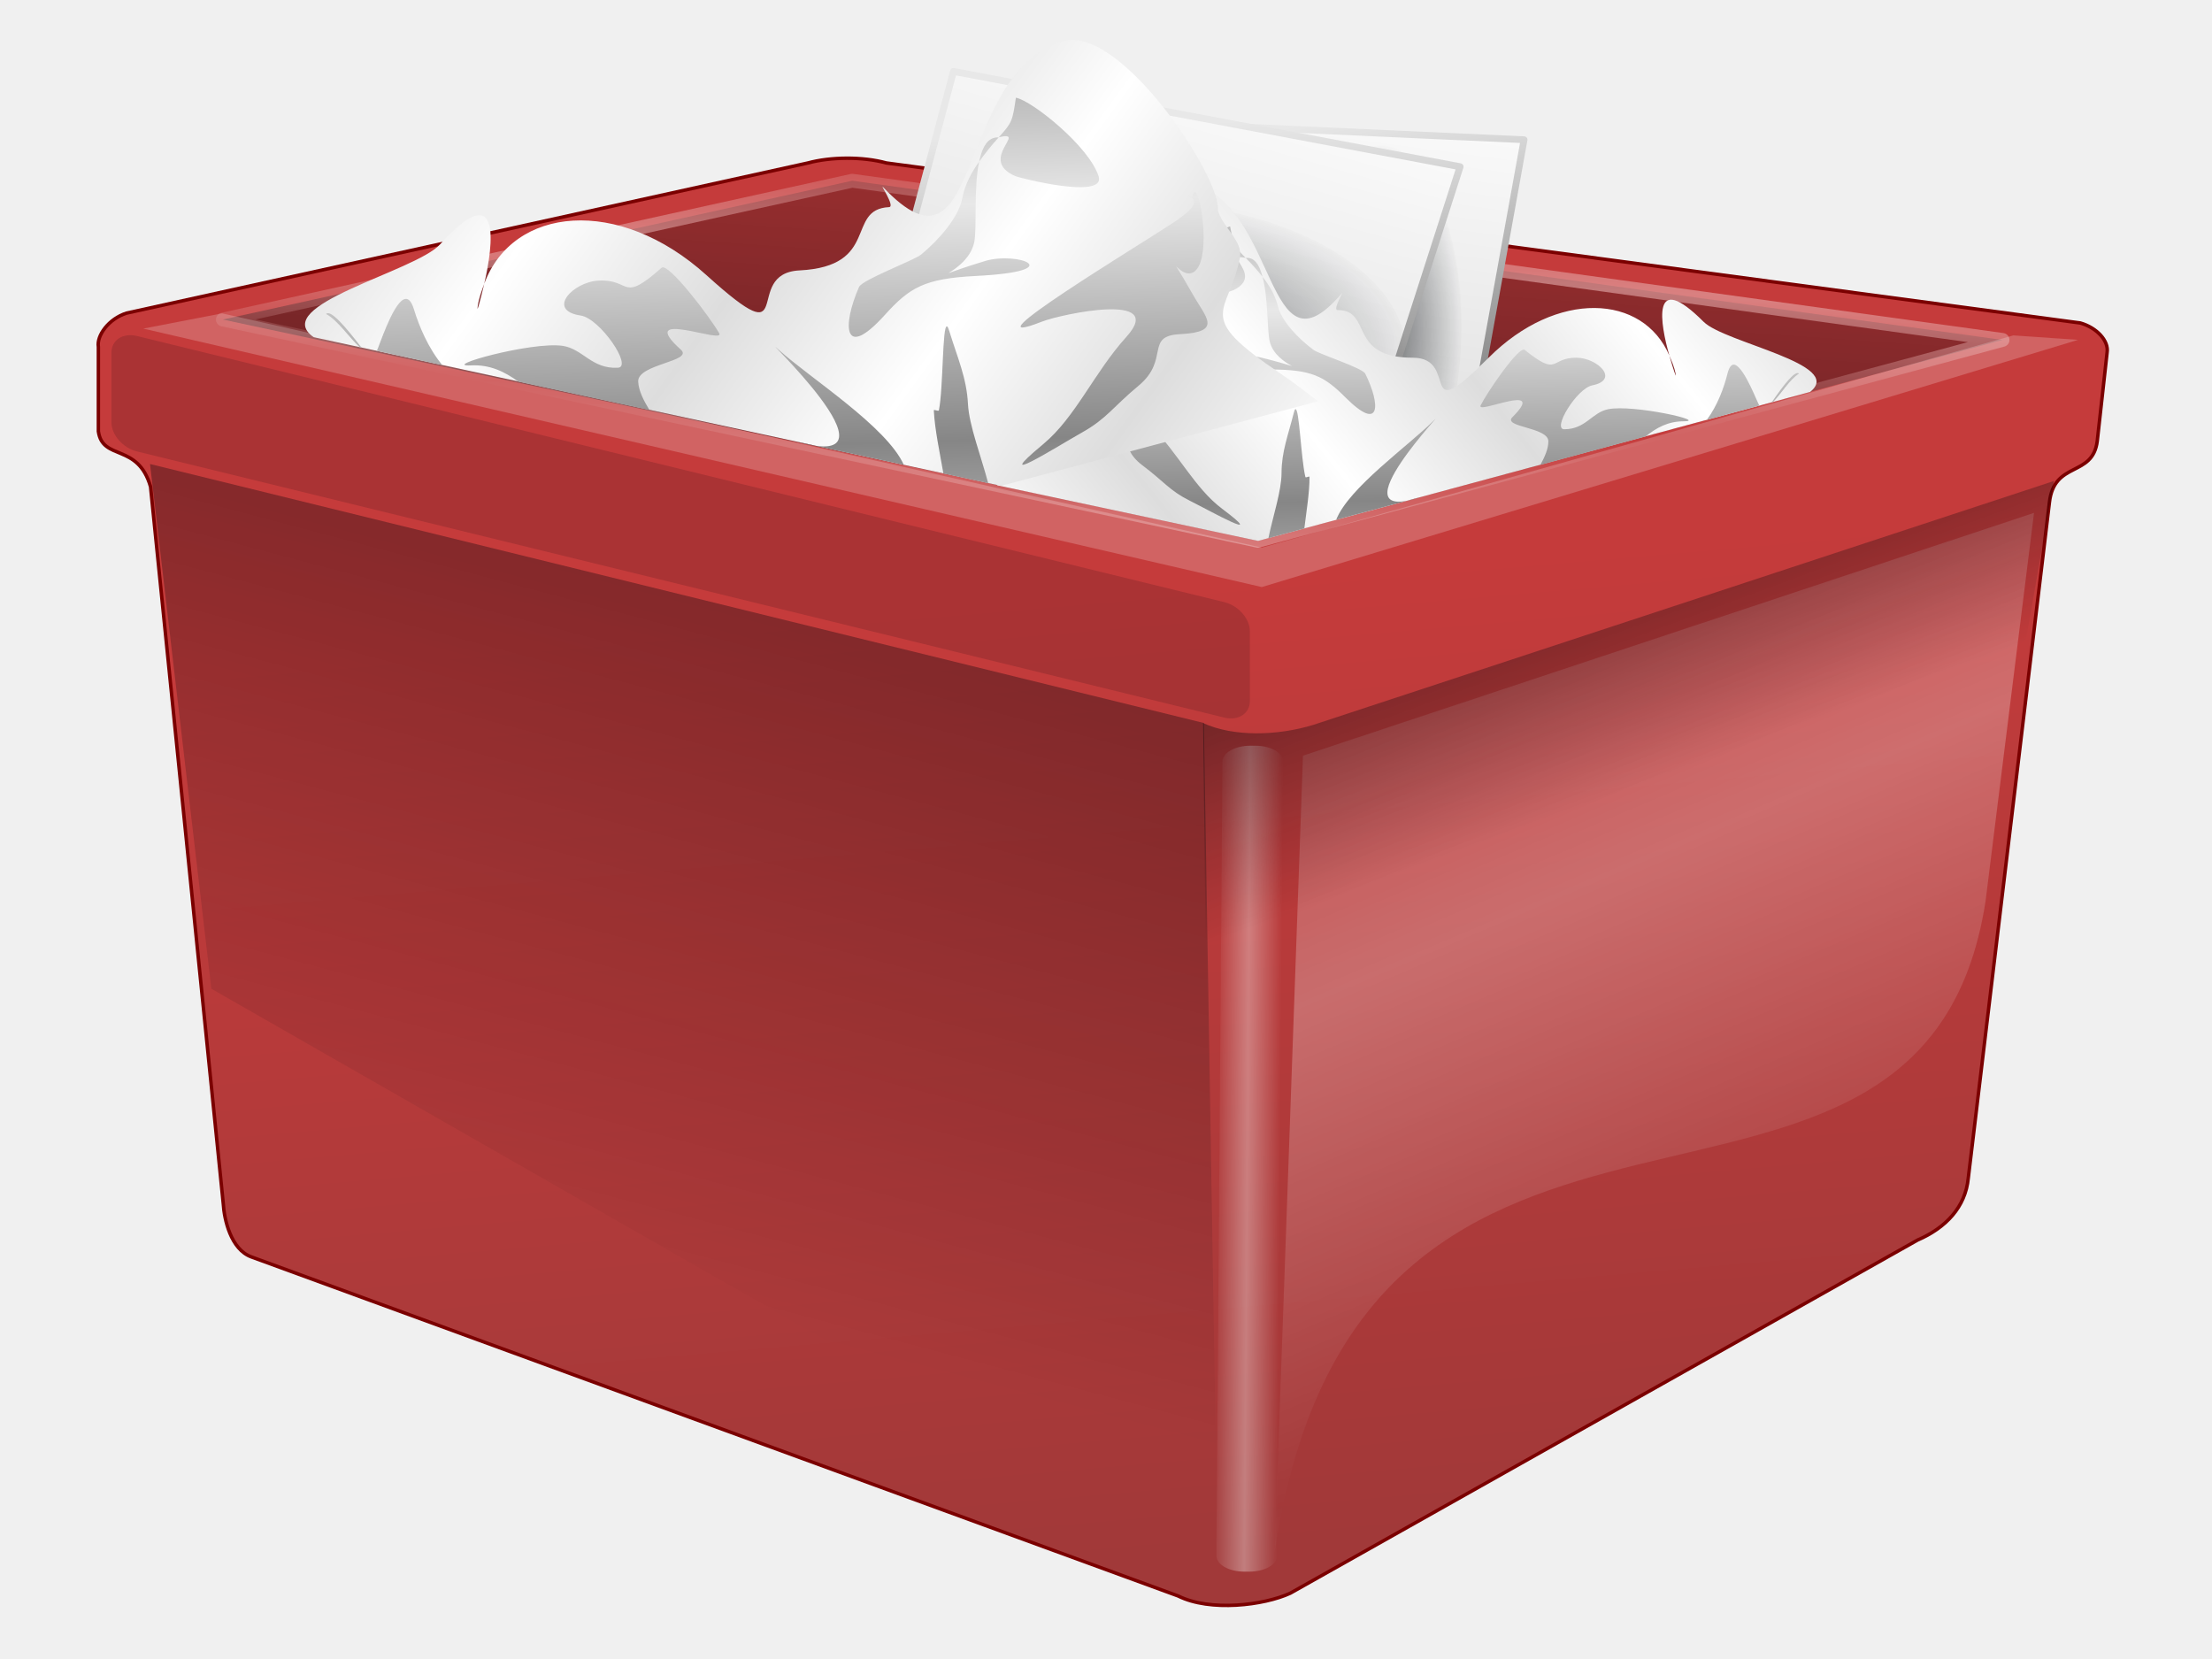
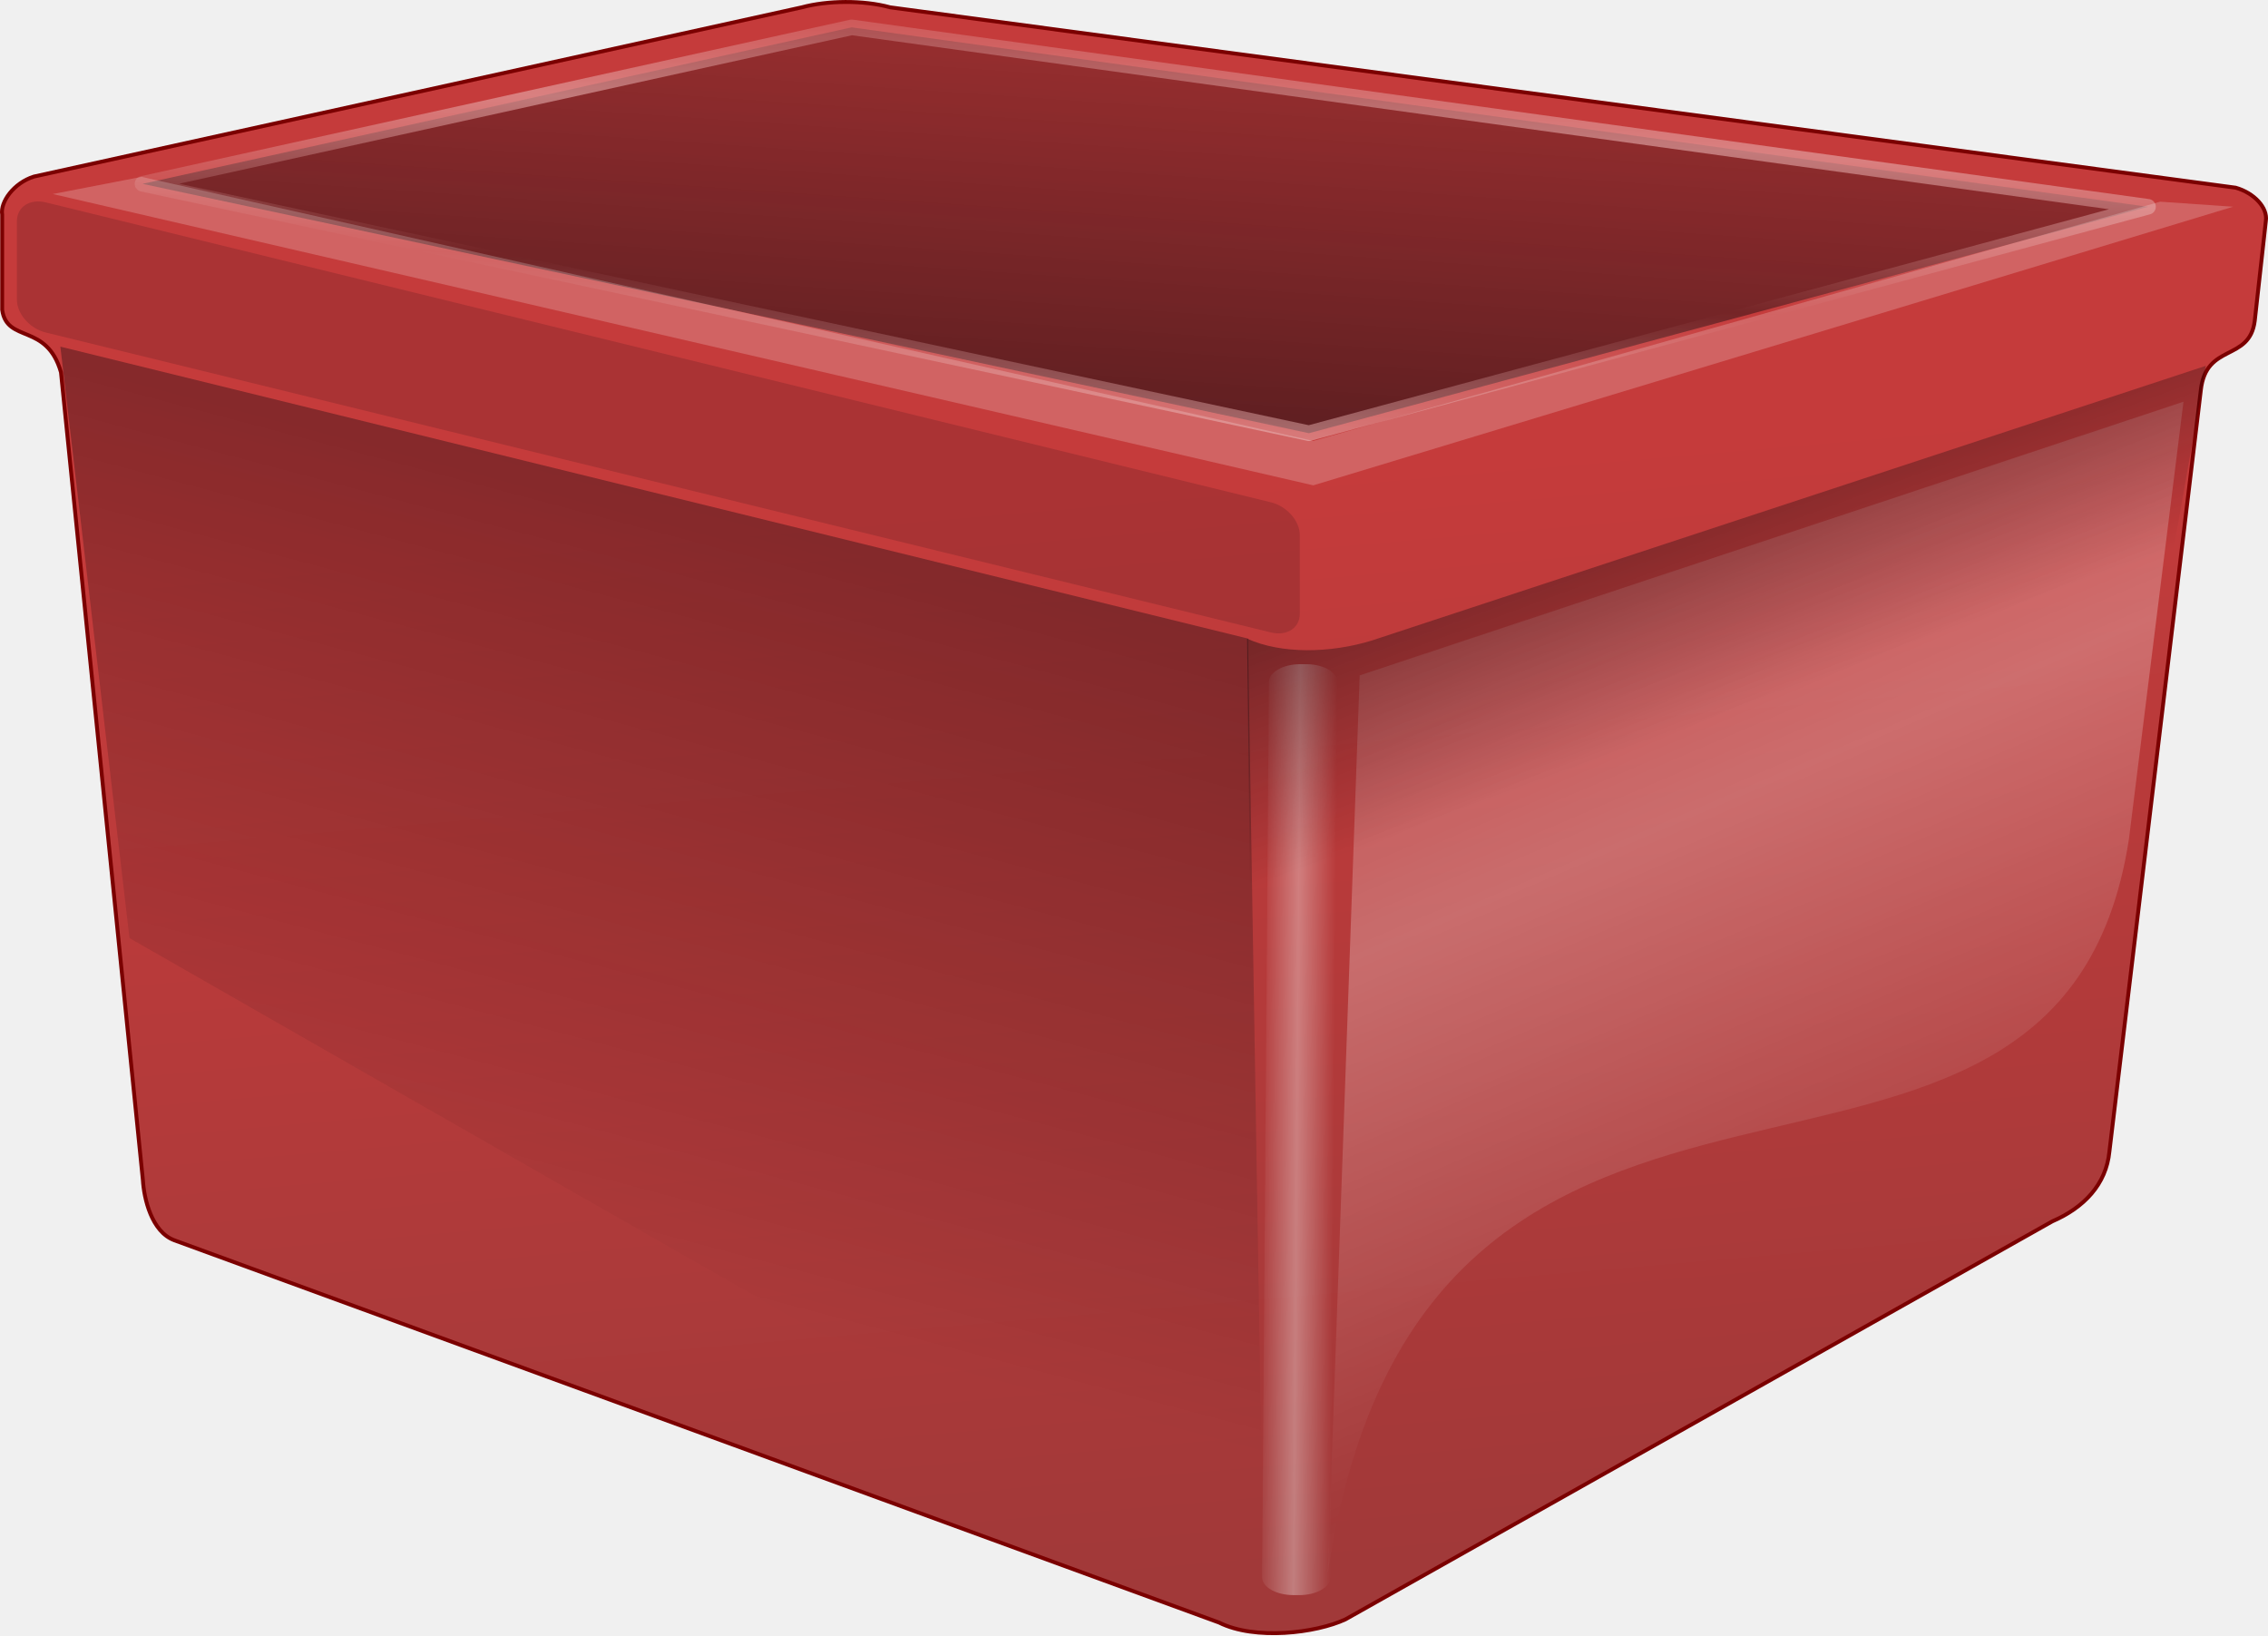
- <svg xmlns="http://www.w3.org/2000/svg" xmlns:xlink="http://www.w3.org/1999/xlink" id="svg1" viewBox="0 0 200 150" version="1.0" y="0" x="0">
+ <svg xmlns="http://www.w3.org/2000/svg" xmlns:xlink="http://www.w3.org/1999/xlink" id="svg1" viewBox="0 0 256 184.531" version="1.0" y="0" x="0" width="256" height="184.531">
  <defs id="defs3">
    <linearGradient id="linearGradient3864">
      <stop id="stop3865" style="stop-color:#868686" offset="0" />
      <stop id="stop3866" style="stop-color:#e8e8e8" offset="1" />
    </linearGradient>
    <linearGradient id="linearGradient3793">
      <stop id="stop3794" style="stop-color:#000409" offset="0" />
      <stop id="stop3795" style="stop-color:#000409;stop-opacity:0" offset="1" />
    </linearGradient>
    <linearGradient id="linearGradient3768">
      <stop id="stop3769" style="stop-color:#dddddd" offset="0" />
      <stop id="stop3770" style="stop-color:#ffffff" offset="1" />
    </linearGradient>
    <linearGradient id="linearGradient3764">
      <stop id="stop3765" style="stop-color:#ffffff" offset="0" />
      <stop id="stop3766" style="stop-color:#ffffff;stop-opacity:0" offset="1" />
    </linearGradient>
-     <linearGradient id="linearGradient3756" y2="103.56" xlink:href="#linearGradient3793" gradientUnits="userSpaceOnUse" y1="39.395" gradientTransform="matrix(1.0019 0 0 .99814 -.68361 7.4173)" x2="34.798" x1="51.894" />
-     <linearGradient id="linearGradient3763" y2="156.74" gradientUnits="userSpaceOnUse" y1="54.738" gradientTransform="matrix(1.1767 0 0 .84983 -.68361 7.4173)" x2="91.427" x1="79.201">
+     <linearGradient id="linearGradient3756" y2="103.56" xlink:href="#linearGradient3793" gradientUnits="userSpaceOnUse" y1="39.395" gradientTransform="matrix(1.0019,0,0,0.99814,-0.68361,7.4173)" x2="34.798" x1="51.894" />
+     <linearGradient id="linearGradient3763" y2="156.74" gradientUnits="userSpaceOnUse" y1="54.738" gradientTransform="matrix(1.1767,0,0,0.84983,-0.68361,7.4173)" x2="91.427" x1="79.201">
      <stop id="stop3759" style="stop-color:#c53b3b" offset="0" />
      <stop id="stop3760" style="stop-color:#a13939" offset="1" />
    </linearGradient>
-     <linearGradient id="linearGradient3767" y2="74.253" xlink:href="#linearGradient3764" spreadMethod="reflect" gradientUnits="userSpaceOnUse" y1="47.679" gradientTransform="matrix(2.1562 0 0 .46378 2.8791 1.8187)" x2="37.945" x1="43.776" />
-     <linearGradient id="linearGradient3784" y2="101.41" xlink:href="#linearGradient3764" spreadMethod="reflect" gradientUnits="userSpaceOnUse" y1="66.834" gradientTransform="matrix(.8528 0 0 1.1726 2.8791 1.8187)" x2="174.68" x1="163.94" />
-     <linearGradient id="linearGradient3790" y2="79.868" xlink:href="#linearGradient3793" gradientUnits="userSpaceOnUse" y1="60.11" gradientTransform="matrix(1.3024 0 0 .76783 2.8791 1.8187)" x2="127.99" x1="115.6" />
-     <linearGradient id="linearGradient3796" y2="-14.248" xlink:href="#linearGradient3793" gradientUnits="userSpaceOnUse" y1="110.86" gradientTransform="matrix(2.1901 0 0 .45661 2.8791 1.8187)" x2="60.604" x1="19.055" />
-     <linearGradient id="linearGradient3801" y2="21.063" xlink:href="#linearGradient3764" spreadMethod="reflect" gradientUnits="userSpaceOnUse" y1="21.063" gradientTransform="matrix(.38725 0 0 5.2537 -96.405 -3.3896)" x2="549.93" x1="542.23" />
-     <linearGradient id="linearGradient3886" y2="56.07" xlink:href="#linearGradient3768" spreadMethod="reflect" gradientUnits="userSpaceOnUse" y1="51.009" gradientTransform="matrix(1.3579 0 0 .73641 0 -2.5)" x2="86.999" x1="98.578" />
-     <linearGradient id="linearGradient2402" y2="3.63" xlink:href="#linearGradient3768" gradientUnits="userSpaceOnUse" y1="48.82" gradientTransform="matrix(1.0892 .22575 -.10413 .89296 -2.2903 -25.211)" x2="99.515" x1="95.439" />
-     <radialGradient id="radialGradient3029" xlink:href="#linearGradient3793" gradientUnits="userSpaceOnUse" cy="58.526" cx="106.92" gradientTransform="matrix(2.08 0 0 1.1504 -120.25 -35.285)" r="12.337" />
-     <linearGradient id="linearGradient3033" y2="42.978" xlink:href="#linearGradient3864" gradientUnits="userSpaceOnUse" y1="75.273" gradientTransform="matrix(1.1802 0 0 .84735 0 -25)" x2="87.464" x1="90.016" />
-     <linearGradient id="linearGradient3035" y2="3.63" xlink:href="#linearGradient3768" gradientUnits="userSpaceOnUse" y1="48.82" gradientTransform="matrix(1.1099 .070135 .020428 .86502 -.78689 -7.879)" x2="99.515" x1="95.439" />
-     <linearGradient id="linearGradient3036" y2="42.978" xlink:href="#linearGradient3864" gradientUnits="userSpaceOnUse" y1="75.273" gradientTransform="matrix(1.1688 -.15716 .11724 .80767 1.5106 -7.9831)" x2="87.464" x1="90.016" />
-     <radialGradient id="radialGradient3038" xlink:href="#linearGradient3793" gradientUnits="userSpaceOnUse" cy="58.526" cx="106.92" gradientTransform="matrix(.60567 0 0 1.3524 60.112 -49.537)" r="12.337" />
-     <linearGradient id="linearGradient3067" y2="56.07" xlink:href="#linearGradient3768" spreadMethod="reflect" gradientUnits="userSpaceOnUse" x2="86.999" gradientTransform="matrix(-1.6684 .084517 .045834 .90478 227.07 -26.311)" y1="51.009" x1="98.578" />
-     <linearGradient id="linearGradient3069" y2="80.095" xlink:href="#linearGradient3864" spreadMethod="reflect" gradientUnits="userSpaceOnUse" x2="83.232" gradientTransform="matrix(-1.8616 .094304 .041078 .81089 225.67 -53.955)" y1="106.35" x1="84.461" />
-     <linearGradient id="linearGradient3075" y2="80.095" xlink:href="#linearGradient3864" spreadMethod="reflect" gradientUnits="userSpaceOnUse" x2="83.232" gradientTransform="matrix(1.5152 0 0 .65999 0 -25)" y1="106.35" x1="84.461" />
+     <linearGradient id="linearGradient3767" y2="74.253" xlink:href="#linearGradient3764" spreadMethod="reflect" gradientUnits="userSpaceOnUse" y1="47.679" gradientTransform="matrix(2.1562,0,0,0.46378,2.8791,1.8187)" x2="37.945" x1="43.776" />
+     <linearGradient id="linearGradient3784" y2="101.41" xlink:href="#linearGradient3764" spreadMethod="reflect" gradientUnits="userSpaceOnUse" y1="66.834" gradientTransform="matrix(0.8528,0,0,1.1726,2.8791,1.8187)" x2="174.68" x1="163.94" />
+     <linearGradient id="linearGradient3790" y2="79.868" xlink:href="#linearGradient3793" gradientUnits="userSpaceOnUse" y1="60.11" gradientTransform="matrix(1.3024,0,0,0.76783,2.8791,1.8187)" x2="127.99" x1="115.6" />
+     <linearGradient id="linearGradient3796" y2="-14.248" xlink:href="#linearGradient3793" gradientUnits="userSpaceOnUse" y1="110.86" gradientTransform="matrix(2.1901,0,0,0.45661,2.8791,1.8187)" x2="60.604" x1="19.055" />
+     <linearGradient id="linearGradient3801" y2="21.063" xlink:href="#linearGradient3764" spreadMethod="reflect" gradientUnits="userSpaceOnUse" y1="21.063" gradientTransform="matrix(0.38725,0,0,5.2537,-96.405,-3.3896)" x2="549.93" x1="542.23" />
+     <linearGradient id="linearGradient3886" y2="56.07" xlink:href="#linearGradient3768" spreadMethod="reflect" gradientUnits="userSpaceOnUse" y1="51.009" gradientTransform="matrix(1.3579,0,0,0.73641,0,-2.5)" x2="86.999" x1="98.578" />
+     <linearGradient id="linearGradient2402" y2="3.63" xlink:href="#linearGradient3768" gradientUnits="userSpaceOnUse" y1="48.82" gradientTransform="matrix(1.0892,0.22575,-0.10413,0.89296,-2.2903,-25.211)" x2="99.515" x1="95.439" />
+     <radialGradient id="radialGradient3029" xlink:href="#linearGradient3793" gradientUnits="userSpaceOnUse" cy="58.526" cx="106.92" gradientTransform="matrix(2.08,0,0,1.1504,-120.25,-35.285)" r="12.337" />
+     <linearGradient id="linearGradient3033" y2="42.978" xlink:href="#linearGradient3864" gradientUnits="userSpaceOnUse" y1="75.273" gradientTransform="matrix(1.1802,0,0,0.84735,0,-25)" x2="87.464" x1="90.016" />
+     <linearGradient id="linearGradient3035" y2="3.63" xlink:href="#linearGradient3768" gradientUnits="userSpaceOnUse" y1="48.82" gradientTransform="matrix(1.1099,0.070135,0.020428,0.86502,-0.78689,-7.879)" x2="99.515" x1="95.439" />
+     <linearGradient id="linearGradient3036" y2="42.978" xlink:href="#linearGradient3864" gradientUnits="userSpaceOnUse" y1="75.273" gradientTransform="matrix(1.1688,-0.15716,0.11724,0.80767,1.5106,-7.9831)" x2="87.464" x1="90.016" />
+     <radialGradient id="radialGradient3038" xlink:href="#linearGradient3793" gradientUnits="userSpaceOnUse" cy="58.526" cx="106.92" gradientTransform="matrix(0.60567,0,0,1.3524,60.112,-49.537)" r="12.337" />
+     <linearGradient id="linearGradient3067" y2="56.07" xlink:href="#linearGradient3768" spreadMethod="reflect" gradientUnits="userSpaceOnUse" x2="86.999" gradientTransform="matrix(-1.6684,0.084517,0.045834,0.90478,227.07,-26.311)" y1="51.009" x1="98.578" />
+     <linearGradient id="linearGradient3069" y2="80.095" xlink:href="#linearGradient3864" spreadMethod="reflect" gradientUnits="userSpaceOnUse" x2="83.232" gradientTransform="matrix(-1.8616,0.094304,0.041078,0.81089,225.67,-53.955)" y1="106.35" x1="84.461" />
+     <linearGradient id="linearGradient3075" y2="80.095" xlink:href="#linearGradient3864" spreadMethod="reflect" gradientUnits="userSpaceOnUse" x2="83.232" gradientTransform="matrix(1.5152,0,0,0.65999,0,-25)" y1="106.35" x1="84.461" />
  </defs>
-   <path id="path3748" style="fill-rule:evenodd;stroke:#7b0000;stroke-width:.312;fill:url(#linearGradient3763)" d="m13.612 44.008 6.572 64.803c0.085 1.442 0.679 4.157 2.545 4.835l83.8 30.658c2.884 1.442 7.759 0.848 10.134-0.254l56.719-31.93c2.545-1.103 4.326-2.969 4.581-5.599l7.335-61.076c0.424-3.802 3.902-2.26 4.326-5.554l0.891-8.016c0.17-1.06-0.933-2.248-2.418-2.672l-107.96-14.469c-2.163-0.594-5.045-0.551-7.081-0l-61.617 13.577c-1.612 0.509-2.715 2.036-2.545 3.054l2e-7 7.635c0.384 2.7 3.568 1.028 4.715 5z" />
-   <path id="path3750" style="opacity:.597;stroke-linejoin:round;stroke-opacity:.594;fill-rule:evenodd;stroke:url(#linearGradient3767);stroke-width:1.25;fill:url(#linearGradient3796)" d="m20.153 28.893 93.587 20.005 67.32-18.163-104.01-14.395-56.897 12.553z" />
-   <path id="path3752" style="opacity:.351;fill-rule:evenodd;fill:url(#linearGradient3756)" d="m13.563 41.954 95.287 23.418 1.25 76.088-90.99-52.062-5.547-47.444z" />
-   <path id="path3780" style="opacity:.261;fill-rule:evenodd;fill:url(#linearGradient3784)" d="m117.81 68.324 66.097-21.953-4.38 35.105c-5.733 37.183-56.51 6.673-64.279 58.87l2.563-72.022z" />
-   <rect id="rect3797" style="opacity:.346;fill:url(#linearGradient3801)" rx="2.519" ry="1.439" transform="matrix(1 .0020882 -.007633 .99997 0 0)" width="5.505" y="67.189" x="111.05" height="74.679" />
-   <path id="path3034" style="stroke-linejoin:round;stroke:url(#linearGradient3036);stroke-linecap:round;stroke-width:.613;fill:url(#linearGradient3035)" d="m91.241 10.522 46.559 2.112-5.35 29.554-44.863-2.834 3.654-28.832z" />
-   <path id="path3786" style="opacity:.408;fill-rule:evenodd;fill:url(#linearGradient3790)" d="m185.7 43.491-66.918 22.037c-3.308 1.018-7.249 1.101-10.001-0.149l0.259 22.328c1.654-0.254 3.621-0.084 6.5-0.803 2.879-0.72 66.58-23.033 66.58-23.033l3.58-20.379z" />
-   <path id="path3037" style="opacity:.559;fill:url(#radialGradient3038)" d="m132.15 29.615a7.282 16.264 0 0 1 -14.563 0 7.282 16.264 0 1 1 14.563 0z" />
-   <path id="rect1777" style="stroke-linejoin:round;stroke:url(#linearGradient3033);stroke-linecap:round;stroke-width:0.625;fill:url(#linearGradient2402)" d="m86.207 6.458 45.807 8.616-9.546 29.672-44.025-9.125 7.765-29.163z" />
-   <path id="path3791" style="opacity:.204;fill-rule:evenodd;fill:#ffffff" d="m12.953 29.711 7.125-1.378 94.009 21.184 67.947-19.192 5.853 0.404-73.8 22.351-101.13-23.369z" />
-   <rect id="rect3809" style="opacity:.3;fill-opacity:.467;fill:#000409" rx="2.387" ry="2.071" transform="matrix(.97133 .23774 0 1 0 0)" width="105.97" y="27.349" x="10.374" height="10.437" />
-   <path id="path2404" style="opacity:.559;fill:url(#radialGradient3029)" d="m127.15 32.044a25.006 13.834 0 0 1 -50.013 0 25.006 13.834 0 1 1 50.013 0z" />
-   <path id="path3813" style="fill-rule:evenodd;fill:url(#linearGradient3886)" d="m107.59 16.5c-4.313-1.078-11.169 10.644-10.781 12.969-0.253 1.267-1.751 2.34-1.438 3.594 1.044 4.175 3.684 3.963-2.531 8.625-1.129 0.847-1.812 1.475-2.688 2.188l23.596 5.03 49.91-13.468c3.211-2.515-7.717-4.436-9.625-6.344-4.792-4.792-3.921 0.179-3.094 3.062 0.219 0.514 0.442 1.022 0.562 1.625 0.114 0.571-0.201-0.365-0.562-1.625-2.381-5.588-10.193-5.963-16.344 0.188-6.576 6.576-2.522 0-6.844 0-5.961 0-3.601-4.312-6.812-4.312-0.495 0 0.666-1.844 0.344-1.469-6.925 8.079-5.606-8.042-13.688-10.062z" />
-   <path id="path3818" style="fill-rule:evenodd;fill:url(#linearGradient3075)" d="m111.22 20.469c-1.206 0.302-5.231 3.894-5.781 6.094-0.432 1.728 5.77-0.166 6.125-0.344 2.717-1.358-1.172-3.326 1.062-2.906-1.042-1.044-1.064-1.131-1.406-2.844zm1.406 2.844c0.015 0.015 0.016 0.016 0.031 0.031 0.512 0.512 1.023 1.08 1.5 1.688-0.229-0.852-0.553-1.537-1.156-1.688-0.253-0.063-0.203 0.001-0.375-0.031zm1.531 1.719c0.51 1.9 0.395 4.828 0.656 5.875 0.587 2.35 4.567 2.759-0.719 1.438-2.398-0.6-6.256 1.062 0.719 1.062 3.797-0 4.908 0.596 6.844 2.531 3.23 3.23 3.16 0.602 1.781-2.156-0.265-0.529-4.137-1.743-4.688-2.156-1.365-1.024-2.867-2.563-3.219-3.969-0.264-1.056-0.786-1.875-1.375-2.625zm-15.722 3.03c-0.435-0.028-0.926 4.605 0.188 5.719 1.124 1.124 2.43-2.392 0.344 1.781-0.887 1.774-2.08 2.875 1.094 2.875 2.598 0 0.817 1.823 3.219 3.625 2.026 1.52 2.441 2.283 4.312 3.219 1.924 0.962 7.148 3.9 2.906 0.719-2.483-1.863-3.992-5.055-6.5-7.562-3.184-3.184 4.705-1.911 6.125-1.438 6.27 2.09-7.774-5.44-10.062-6.812-1.967-1.18-1.709-1.626-1.125-1.844-0.185 0.005-0.071 0.031-0.312 0.031-0.055-0.218-0.125-0.308-0.188-0.312zm39.406 3.562c-0.529-0.317-3.356 3.805-3.969 5.031-0.439 0.877 6.141-2.204 2.875 1.062-0.918 0.918 3.25 0.89 3.25 2.188 0 0.686-0.335 1.411-0.719 2.125l9.5-2.562c0.979-0.777 2.008-1.375 3.438-1.375 2.308-0-4.55-1.546-6.812-1.094-1.472 0.294-2.029 1.812-3.969 1.812-1.125 0 1.137-3.69 2.531-3.969 2.537-0.507 0.448-2.5-1.438-2.5-2.454 0-1.541 1.798-4.688-0.719zm19.07 1.376c-0.289-0.118-0.541 0.071-0.719 0.781-0.319 1.278-0.917 2.91-1.875 4.188l4.812-1.312c-0.018-0.02-0.045 0.023-0.062 0-0.14-0.177-1.3-3.301-2.16-3.656zm5.75 0.781c-0.347-0.347-1.429 1.076-2.469 2.594l0.125-0.031c0.735-0.738 1.52-2.068 2.344-2.562zm-45.54 3.219c-0.049 0.02-0.097 0.138-0.156 0.375-0.482 1.93-1.094 3.46-1.094 5.406 0 1.57-0.772 3.889-1.188 5.875l3.25-0.875c0.198-1.613 0.469-3.261 0.469-4.656 0-0.12-0.346 0.116-0.375 0-0.4-1.658-0.55-6.268-0.9-6.125zm12.438 1.094c-2.204 2.204-7.613 6.011-8.75 8.906l7.656-2.062c-8.177 2.726 3.049-8.799 1.094-6.844z" />
-   <path id="path3061" style="fill-rule:evenodd;fill:url(#linearGradient3067)" d="m96.061 3.73c5.231-1.593 14.385 12.382 14.053 15.263 0.39 1.541 2.297 2.766 1.99 4.326-1.022 5.194-4.28 5.099 3.647 10.439 1.44 0.97 2.318 1.7 3.438 2.52l-28.676 7.65-62.155-13.442c-4.102-2.89 9.205-5.93 11.431-8.393 5.589-6.185 4.828-0.024 3.992 3.57-0.237 0.646-0.479 1.284-0.59 2.031-0.105 0.708 0.224-0.461 0.59-2.031 2.578-7.013 12.153-7.961 20.092-0.787 8.488 7.67 3.098-0.157 8.408-0.426 7.324-0.371 4.156-5.523 8.102-5.723 0.608-0.031-0.933-2.224-0.514-1.783 9.011 9.495 6.388-10.23 16.191-13.215z" />
-   <path id="path3063" style="fill-rule:evenodd;fill:url(#linearGradient3069)" d="m91.854 8.832c1.501 0.295 6.67 4.458 7.482 7.127 0.638 2.097-7.1 0.155-7.547-0.041-3.422-1.5 1.233-4.159-1.486-3.505 1.215-1.347 1.236-1.456 1.551-3.581zm-1.551 3.581c-0.017 0.019-0.018 0.02-0.036 0.04-0.598 0.662-1.189 1.391-1.738 2.167 0.228-1.061 0.584-1.922 1.316-2.145 0.307-0.093 0.25-0.011 0.459-0.062zm-1.774 2.207c-0.509 2.366-0.184 5.956-0.441 7.259-0.576 2.924-5.439 3.674 0.973 1.721 2.909-0.886 7.753 0.916-0.817 1.35-4.665 0.236-5.994 1.038-8.251 3.536-3.767 4.169-3.845 0.936-2.323-2.538 0.292-0.667 4.974-2.399 5.625-2.941 1.614-1.343 3.363-3.328 3.708-5.077 0.259-1.313 0.849-2.353 1.526-3.311zm19.501 2.746c0.533-0.062 1.424 5.601 0.126 7.038-1.312 1.452-3.135-2.788-0.311 2.21 1.2 2.125 2.735 3.403-1.165 3.6-3.192 0.162-0.89 2.291-3.729 4.654-2.395 1.994-2.857 2.957-5.098 4.223-2.304 1.302-8.539 5.236-3.526 1.064 2.935-2.443 4.59-6.459 7.515-9.696 3.714-4.11-5.899-2.055-7.615-1.385-7.574 2.958 9.213-7.167 11.939-8.996 2.343-1.572 1.998-2.105 1.267-2.335 0.228-0.006 0.089 0.034 0.386 0.019 0.053-0.272 0.135-0.387 0.211-0.396zm-48.194 6.83c0.63-0.423 4.36 4.466 5.189 5.934 0.593 1.05-7.683-2.326-3.466 1.484 1.184 1.07-3.938 1.296-3.857 2.89 0.043 0.842 0.5 1.713 1.015 2.566l-11.832-2.557c-1.251-0.894-2.553-1.564-4.309-1.475-2.835 0.144 5.494-2.183 8.302-1.768 1.827 0.27 2.606 2.101 4.989 1.98 1.383-0.07-1.627-4.463-3.357-4.719-3.148-0.465-0.706-3.044 1.611-3.161 3.014-0.153 2.005 2.114 5.715-1.175zm-23.335 2.876c0.348-0.163 0.669 0.054 0.932 0.915 0.472 1.55 1.307 3.518 2.564 5.028l-5.995-1.313c0.021-0.026 0.057 0.026 0.077-0.004 0.152-0.226 1.377-4.136 2.422-4.626zm-7.016 1.318c0.405-0.448 1.823 1.233 3.195 3.033l-0.156-0.031c-0.949-0.862-1.996-2.446-3.039-3.003zm56.141 1.121c0.062 0.022 0.128 0.164 0.215 0.451 0.713 2.341 1.559 4.183 1.68 6.574 0.098 1.929 1.191 4.731 1.825 7.144l-4.048-0.873c-0.344-1.969-0.779-3.978-0.866-5.692-0.007-0.147 0.432 0.121 0.461-0.023 0.406-2.062 0.298-7.736 0.732-7.582zm-15.213 2.118c2.845 2.571 9.727 6.911 11.305 10.398l-9.535-2.058c10.216 2.838-4.293-10.622-1.77-8.342z" />
+   <g id="g917" transform="matrix(1.406843,0,0,1.406843,-12.2679,-19.90195)">
+     <g style="display:inline" id="g896">
+       <path id="path3748" style="fill:url(#linearGradient3763);fill-rule:evenodd;stroke:#7b0000;stroke-width:0.312" d="m 13.612,44.008 6.572,64.803 c 0.085,1.442 0.679,4.157 2.545,4.835 l 83.8,30.658 c 2.884,1.442 7.759,0.848 10.134,-0.254 l 56.719,-31.93 c 2.545,-1.103 4.326,-2.969 4.581,-5.599 l 7.335,-61.076 c 0.424,-3.802 3.902,-2.26 4.326,-5.554 l 0.891,-8.016 c 0.17,-1.06 -0.933,-2.248 -2.418,-2.672 l -107.96,-14.469 c -2.163,-0.594 -5.045,-0.551 -7.081,-10e-7 l -61.617,13.577 c -1.612,0.509 -2.715,2.036 -2.545,3.054 l 2e-7,7.635 c 0.384,2.7 3.568,1.028 4.715,5 z" />
+       <path id="path3750" style="opacity:0.597;fill:url(#linearGradient3796);fill-rule:evenodd;stroke:url(#linearGradient3767);stroke-width:1.25;stroke-linejoin:round;stroke-opacity:0.594" d="M 20.153,28.893 113.74,48.898 181.06,30.735 77.05,16.34 Z" />
+       <path id="path3752" style="opacity:0.351;fill:url(#linearGradient3756);fill-rule:evenodd" d="M 13.563,41.954 108.85,65.372 110.1,141.46 19.11,89.398 Z" />
+       <path id="path3780" style="opacity:0.261;fill:url(#linearGradient3784);fill-rule:evenodd" d="m 117.81,68.324 66.097,-21.953 -4.38,35.105 c -5.733,37.183 -56.51,6.673 -64.279,58.87 l 2.563,-72.022 z" />
+       <rect id="rect3797" style="opacity:0.346;fill:url(#linearGradient3801)" rx="2.519" ry="1.439" transform="matrix(1,0.0020882,-0.007633,0.99997,0,0)" width="5.505" y="67.189" x="111.05" height="74.679" />
+       <path id="path3786" style="opacity:0.408;fill:url(#linearGradient3790);fill-rule:evenodd" d="m 185.7,43.491 -66.918,22.037 c -3.308,1.018 -7.249,1.101 -10.001,-0.149 l 0.259,22.328 c 1.654,-0.254 3.621,-0.084 6.5,-0.803 2.879,-0.72 66.58,-23.033 66.58,-23.033 l 3.58,-20.379 z" />
+       <path id="path3791" style="opacity:0.204;fill:#ffffff;fill-rule:evenodd" d="m 12.953,29.711 7.125,-1.378 94.009,21.184 67.947,-19.192 5.853,0.404 -73.8,22.351 -101.13,-23.369 z" />
+       <rect id="rect3809" style="display:inline;opacity:0.3;fill:#000409;fill-opacity:0.467" rx="2.387" ry="2.071" transform="matrix(0.97133,0.23774,0,1,0,0)" width="105.97" y="27.349" x="10.374" height="10.437" />
+     </g>
+     <g style="display:none" id="g869">
+       <g id="g878">
+         <path id="path3034" style="fill:url(#linearGradient3035);stroke:url(#linearGradient3036);stroke-width:0.613;stroke-linecap:round;stroke-linejoin:round" d="M 91.241,10.522 137.8,12.634 132.45,42.188 87.587,39.354 Z" />
+         <path id="path3037" style="opacity:0.559;fill:url(#radialGradient3038)" d="m 132.15,29.615 a 7.282,16.264 0 0 1 -14.563,0 7.282,16.264 0 1 1 14.563,0 z" />
+         <path id="rect1777" style="fill:url(#linearGradient2402);stroke:url(#linearGradient3033);stroke-width:0.625;stroke-linecap:round;stroke-linejoin:round" d="m 86.207,6.458 45.807,8.616 -9.546,29.672 -44.025,-9.125 7.765,-29.163 z" />
+       </g>
+       <path id="path2404" style="display:inline;opacity:0.559;fill:url(#radialGradient3029)" d="m 127.15,32.044 a 25.006,13.834 0 0 1 -50.013,0 25.006,13.834 0 1 1 50.013,0 z" />
+       <path id="path3813" style="display:inline;fill:url(#linearGradient3886);fill-rule:evenodd" d="m 107.59,16.5 c -4.313,-1.078 -11.169,10.644 -10.781,12.969 -0.253,1.267 -1.751,2.34 -1.438,3.594 1.044,4.175 3.684,3.963 -2.531,8.625 -1.129,0.847 -1.812,1.475 -2.688,2.188 l 23.596,5.03 49.91,-13.468 c 3.211,-2.515 -7.717,-4.436 -9.625,-6.344 -4.792,-4.792 -3.921,0.179 -3.094,3.062 0.219,0.514 0.442,1.022 0.562,1.625 0.114,0.571 -0.201,-0.365 -0.562,-1.625 -2.381,-5.588 -10.193,-5.963 -16.344,0.188 -6.576,6.576 -2.522,1e-6 -6.844,0 -5.961,0 -3.601,-4.312 -6.812,-4.312 -0.495,0 0.666,-1.844 0.344,-1.469 -6.925,8.079 -5.606,-8.042 -13.688,-10.062 z" />
+       <path id="path3818" style="display:inline;fill:url(#linearGradient3075);fill-rule:evenodd" d="m 111.22,20.469 c -1.206,0.302 -5.231,3.894 -5.781,6.094 -0.432,1.728 5.77,-0.166 6.125,-0.344 2.717,-1.358 -1.172,-3.326 1.062,-2.906 -1.042,-1.044 -1.064,-1.131 -1.406,-2.844 z m 1.406,2.844 c 0.015,0.015 0.016,0.016 0.031,0.031 0.512,0.512 1.023,1.08 1.5,1.688 -0.229,-0.852 -0.553,-1.537 -1.156,-1.688 -0.253,-0.063 -0.203,9.98e-4 -0.375,-0.031 z m 1.531,1.719 c 0.51,1.9 0.395,4.828 0.656,5.875 0.587,2.35 4.567,2.759 -0.719,1.438 -2.398,-0.6 -6.256,1.062 0.719,1.062 3.797,-2e-6 4.908,0.596 6.844,2.531 3.23,3.23 3.16,0.602 1.781,-2.156 -0.265,-0.529 -4.137,-1.743 -4.688,-2.156 -1.365,-1.024 -2.867,-2.563 -3.219,-3.969 -0.264,-1.056 -0.786,-1.875 -1.375,-2.625 z m -15.722,3.03 c -0.435,-0.028 -0.926,4.605 0.188,5.719 1.124,1.124 2.43,-2.392 0.344,1.781 -0.887,1.774 -2.08,2.875 1.094,2.875 2.598,1e-6 0.817,1.823 3.219,3.625 2.026,1.52 2.441,2.283 4.312,3.219 1.924,0.962 7.148,3.9 2.906,0.719 -2.483,-1.863 -3.992,-5.055 -6.5,-7.562 -3.184,-3.184 4.705,-1.911 6.125,-1.438 6.27,2.09 -7.774,-5.44 -10.062,-6.812 -1.967,-1.18 -1.709,-1.626 -1.125,-1.844 -0.185,0.005 -0.071,0.031 -0.312,0.031 -0.055,-0.218 -0.125,-0.308 -0.188,-0.312 z m 39.406,3.562 c -0.529,-0.317 -3.356,3.805 -3.969,5.031 -0.439,0.877 6.141,-2.204 2.875,1.062 -0.918,0.918 3.25,0.89 3.25,2.188 0,0.686 -0.335,1.411 -0.719,2.125 l 9.5,-2.562 c 0.979,-0.777 2.008,-1.375 3.438,-1.375 2.308,-10e-7 -4.55,-1.546 -6.812,-1.094 -1.472,0.294 -2.029,1.812 -3.969,1.812 -1.125,2e-6 1.137,-3.69 2.531,-3.969 2.537,-0.507 0.448,-2.5 -1.438,-2.5 -2.454,10e-7 -1.541,1.798 -4.688,-0.719 z m 19.07,1.376 c -0.289,-0.118 -0.541,0.071 -0.719,0.781 -0.319,1.278 -0.917,2.91 -1.875,4.188 l 4.812,-1.312 c -0.018,-0.02 -0.045,0.023 -0.062,0 -0.14,-0.177 -1.3,-3.301 -2.16,-3.656 z m 5.75,0.781 c -0.347,-0.347 -1.429,1.076 -2.469,2.594 l 0.125,-0.031 c 0.735,-0.738 1.52,-2.068 2.344,-2.562 z m -45.54,3.219 c -0.049,0.02 -0.097,0.138 -0.156,0.375 -0.482,1.93 -1.094,3.46 -1.094,5.406 0,1.57 -0.772,3.889 -1.188,5.875 l 3.25,-0.875 c 0.198,-1.613 0.469,-3.261 0.469,-4.656 0,-0.12 -0.346,0.116 -0.375,0 -0.4,-1.658 -0.55,-6.268 -0.9,-6.125 z m 12.438,1.094 c -2.204,2.204 -7.613,6.011 -8.75,8.906 l 7.656,-2.062 c -8.177,2.726 3.049,-8.799 1.094,-6.844 z" />
+       <path id="path3061" style="display:inline;fill:url(#linearGradient3067);fill-rule:evenodd" d="m 96.061,3.73 c 5.231,-1.593 14.385,12.382 14.053,15.263 0.39,1.541 2.297,2.766 1.99,4.326 -1.022,5.194 -4.28,5.099 3.647,10.439 1.44,0.97 2.318,1.7 3.438,2.52 l -28.676,7.65 -62.155,-13.442 c -4.102,-2.89 9.205,-5.93 11.431,-8.393 5.589,-6.185 4.828,-0.024 3.992,3.57 -0.237,0.646 -0.479,1.284 -0.59,2.031 -0.105,0.708 0.224,-0.461 0.59,-2.031 2.578,-7.013 12.153,-7.961 20.092,-0.787 8.488,7.67 3.098,-0.157 8.408,-0.426 7.324,-0.371 4.156,-5.523 8.102,-5.723 0.608,-0.031 -0.933,-2.224 -0.514,-1.783 9.011,9.495 6.388,-10.23 16.191,-13.215 z" />
+       <path id="path3063" style="display:inline;fill:url(#linearGradient3069);fill-rule:evenodd" d="m 91.854,8.832 c 1.501,0.295 6.67,4.458 7.482,7.127 0.638,2.097 -7.1,0.155 -7.547,-0.041 -3.422,-1.5 1.233,-4.159 -1.486,-3.505 1.215,-1.347 1.236,-1.456 1.551,-3.581 z m -1.551,3.581 c -0.017,0.019 -0.018,0.02 -0.036,0.04 -0.598,0.662 -1.189,1.391 -1.738,2.167 0.228,-1.061 0.584,-1.922 1.316,-2.145 0.307,-0.093 0.25,-0.011 0.459,-0.062 z m -1.774,2.207 c -0.509,2.366 -0.184,5.956 -0.441,7.259 -0.576,2.924 -5.439,3.674 0.973,1.721 2.909,-0.886 7.753,0.916 -0.817,1.35 -4.665,0.236 -5.994,1.038 -8.251,3.536 -3.767,4.169 -3.845,0.936 -2.323,-2.538 0.292,-0.667 4.974,-2.399 5.625,-2.941 1.614,-1.343 3.363,-3.328 3.708,-5.077 0.259,-1.313 0.849,-2.353 1.526,-3.311 z m 19.501,2.746 c 0.533,-0.062 1.424,5.601 0.126,7.038 -1.312,1.452 -3.135,-2.788 -0.311,2.21 1.2,2.125 2.735,3.403 -1.165,3.6 -3.192,0.162 -0.89,2.291 -3.729,4.654 -2.395,1.994 -2.857,2.957 -5.098,4.223 -2.304,1.302 -8.539,5.236 -3.526,1.064 2.935,-2.443 4.59,-6.459 7.515,-9.696 3.714,-4.11 -5.899,-2.055 -7.615,-1.385 -7.574,2.958 9.213,-7.167 11.939,-8.996 2.343,-1.572 1.998,-2.105 1.267,-2.335 0.228,-0.006 0.089,0.034 0.386,0.019 0.053,-0.272 0.135,-0.387 0.211,-0.396 z m -48.194,6.83 c 0.63,-0.423 4.36,4.466 5.189,5.934 0.593,1.05 -7.683,-2.326 -3.466,1.484 1.184,1.07 -3.938,1.296 -3.857,2.89 0.043,0.842 0.5,1.713 1.015,2.566 l -11.832,-2.557 c -1.251,-0.894 -2.553,-1.564 -4.309,-1.475 -2.835,0.144 5.494,-2.183 8.302,-1.768 1.827,0.27 2.606,2.101 4.989,1.98 1.383,-0.07 -1.627,-4.463 -3.357,-4.719 -3.148,-0.465 -0.706,-3.044 1.611,-3.161 3.014,-0.153 2.005,2.114 5.715,-1.175 z m -23.335,2.876 c 0.348,-0.163 0.669,0.054 0.932,0.915 0.472,1.55 1.307,3.518 2.564,5.028 l -5.995,-1.313 c 0.021,-0.026 0.057,0.026 0.077,-0.004 0.152,-0.226 1.377,-4.136 2.422,-4.626 z m -7.016,1.318 c 0.405,-0.448 1.823,1.233 3.195,3.033 l -0.156,-0.031 c -0.949,-0.862 -1.996,-2.446 -3.039,-3.003 z m 56.141,1.121 c 0.062,0.022 0.128,0.164 0.215,0.451 0.713,2.341 1.559,4.183 1.68,6.574 0.098,1.929 1.191,4.731 1.825,7.144 l -4.048,-0.873 c -0.344,-1.969 -0.779,-3.978 -0.866,-5.692 -0.007,-0.147 0.432,0.121 0.461,-0.023 0.406,-2.062 0.298,-7.736 0.732,-7.582 z m -15.213,2.118 c 2.845,2.571 9.727,6.911 11.305,10.398 l -9.535,-2.058 c 10.216,2.838 -4.293,-10.622 -1.77,-8.342 z" />
+     </g>
+   </g>
</svg>
